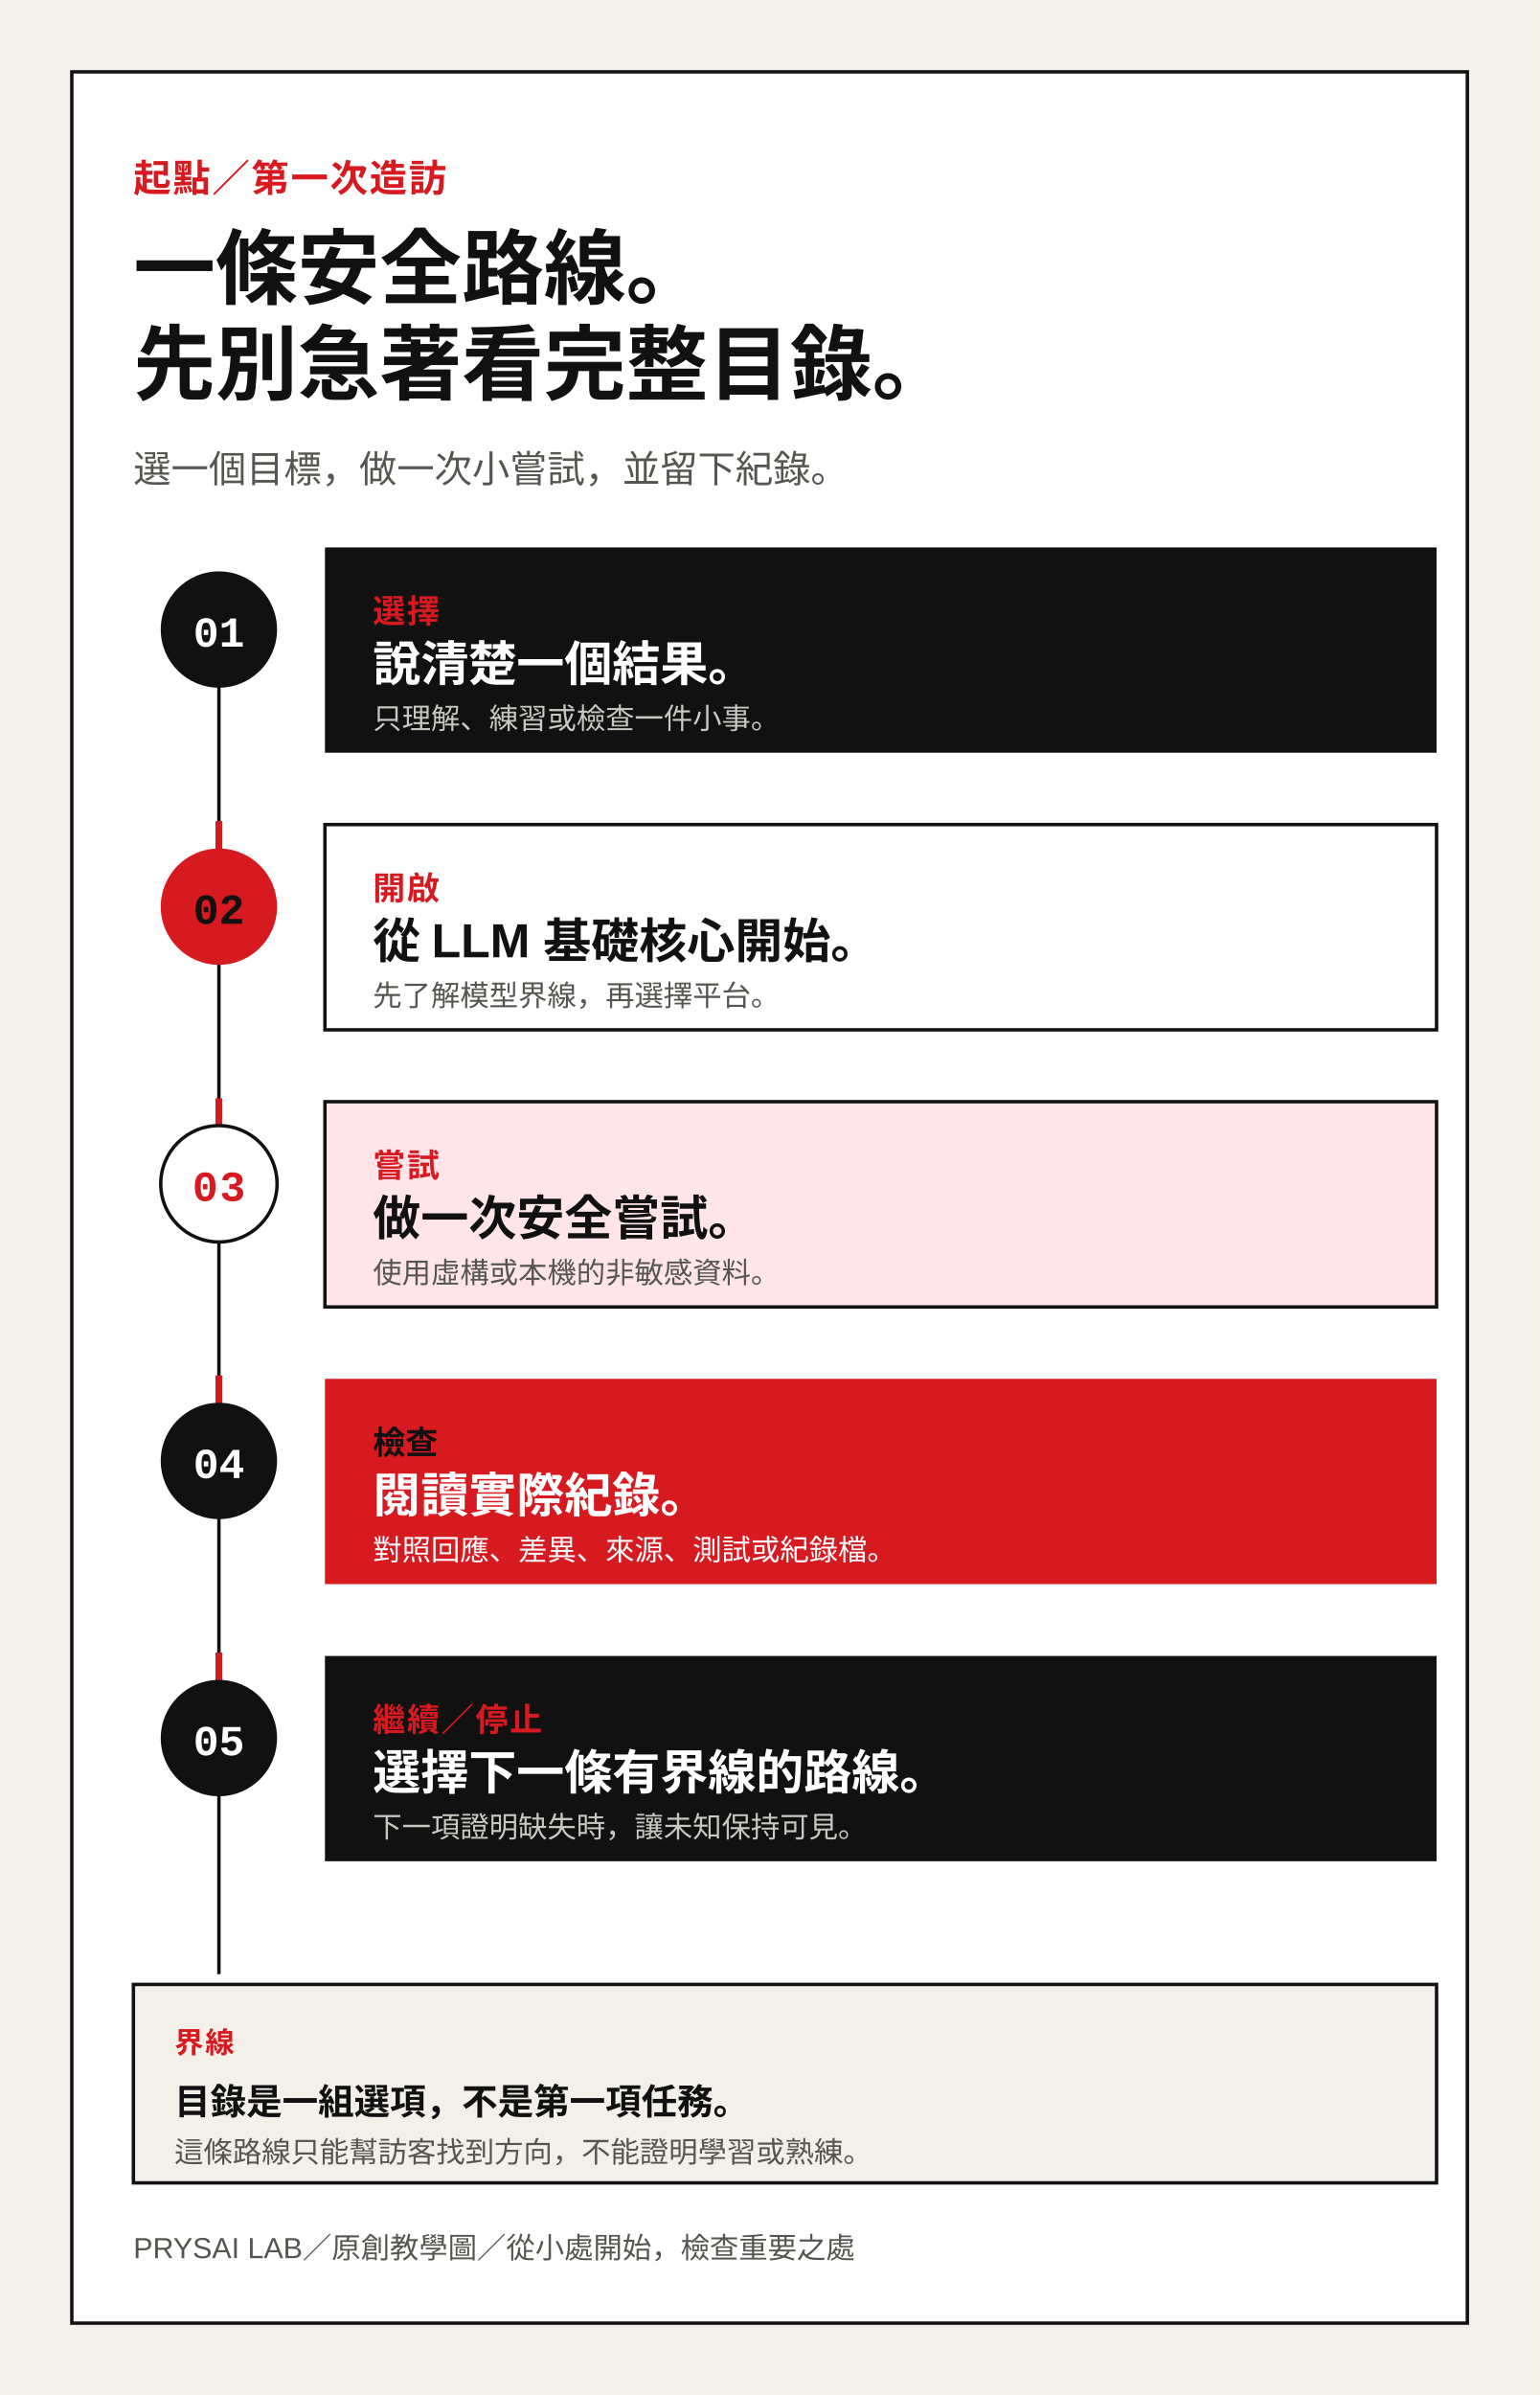
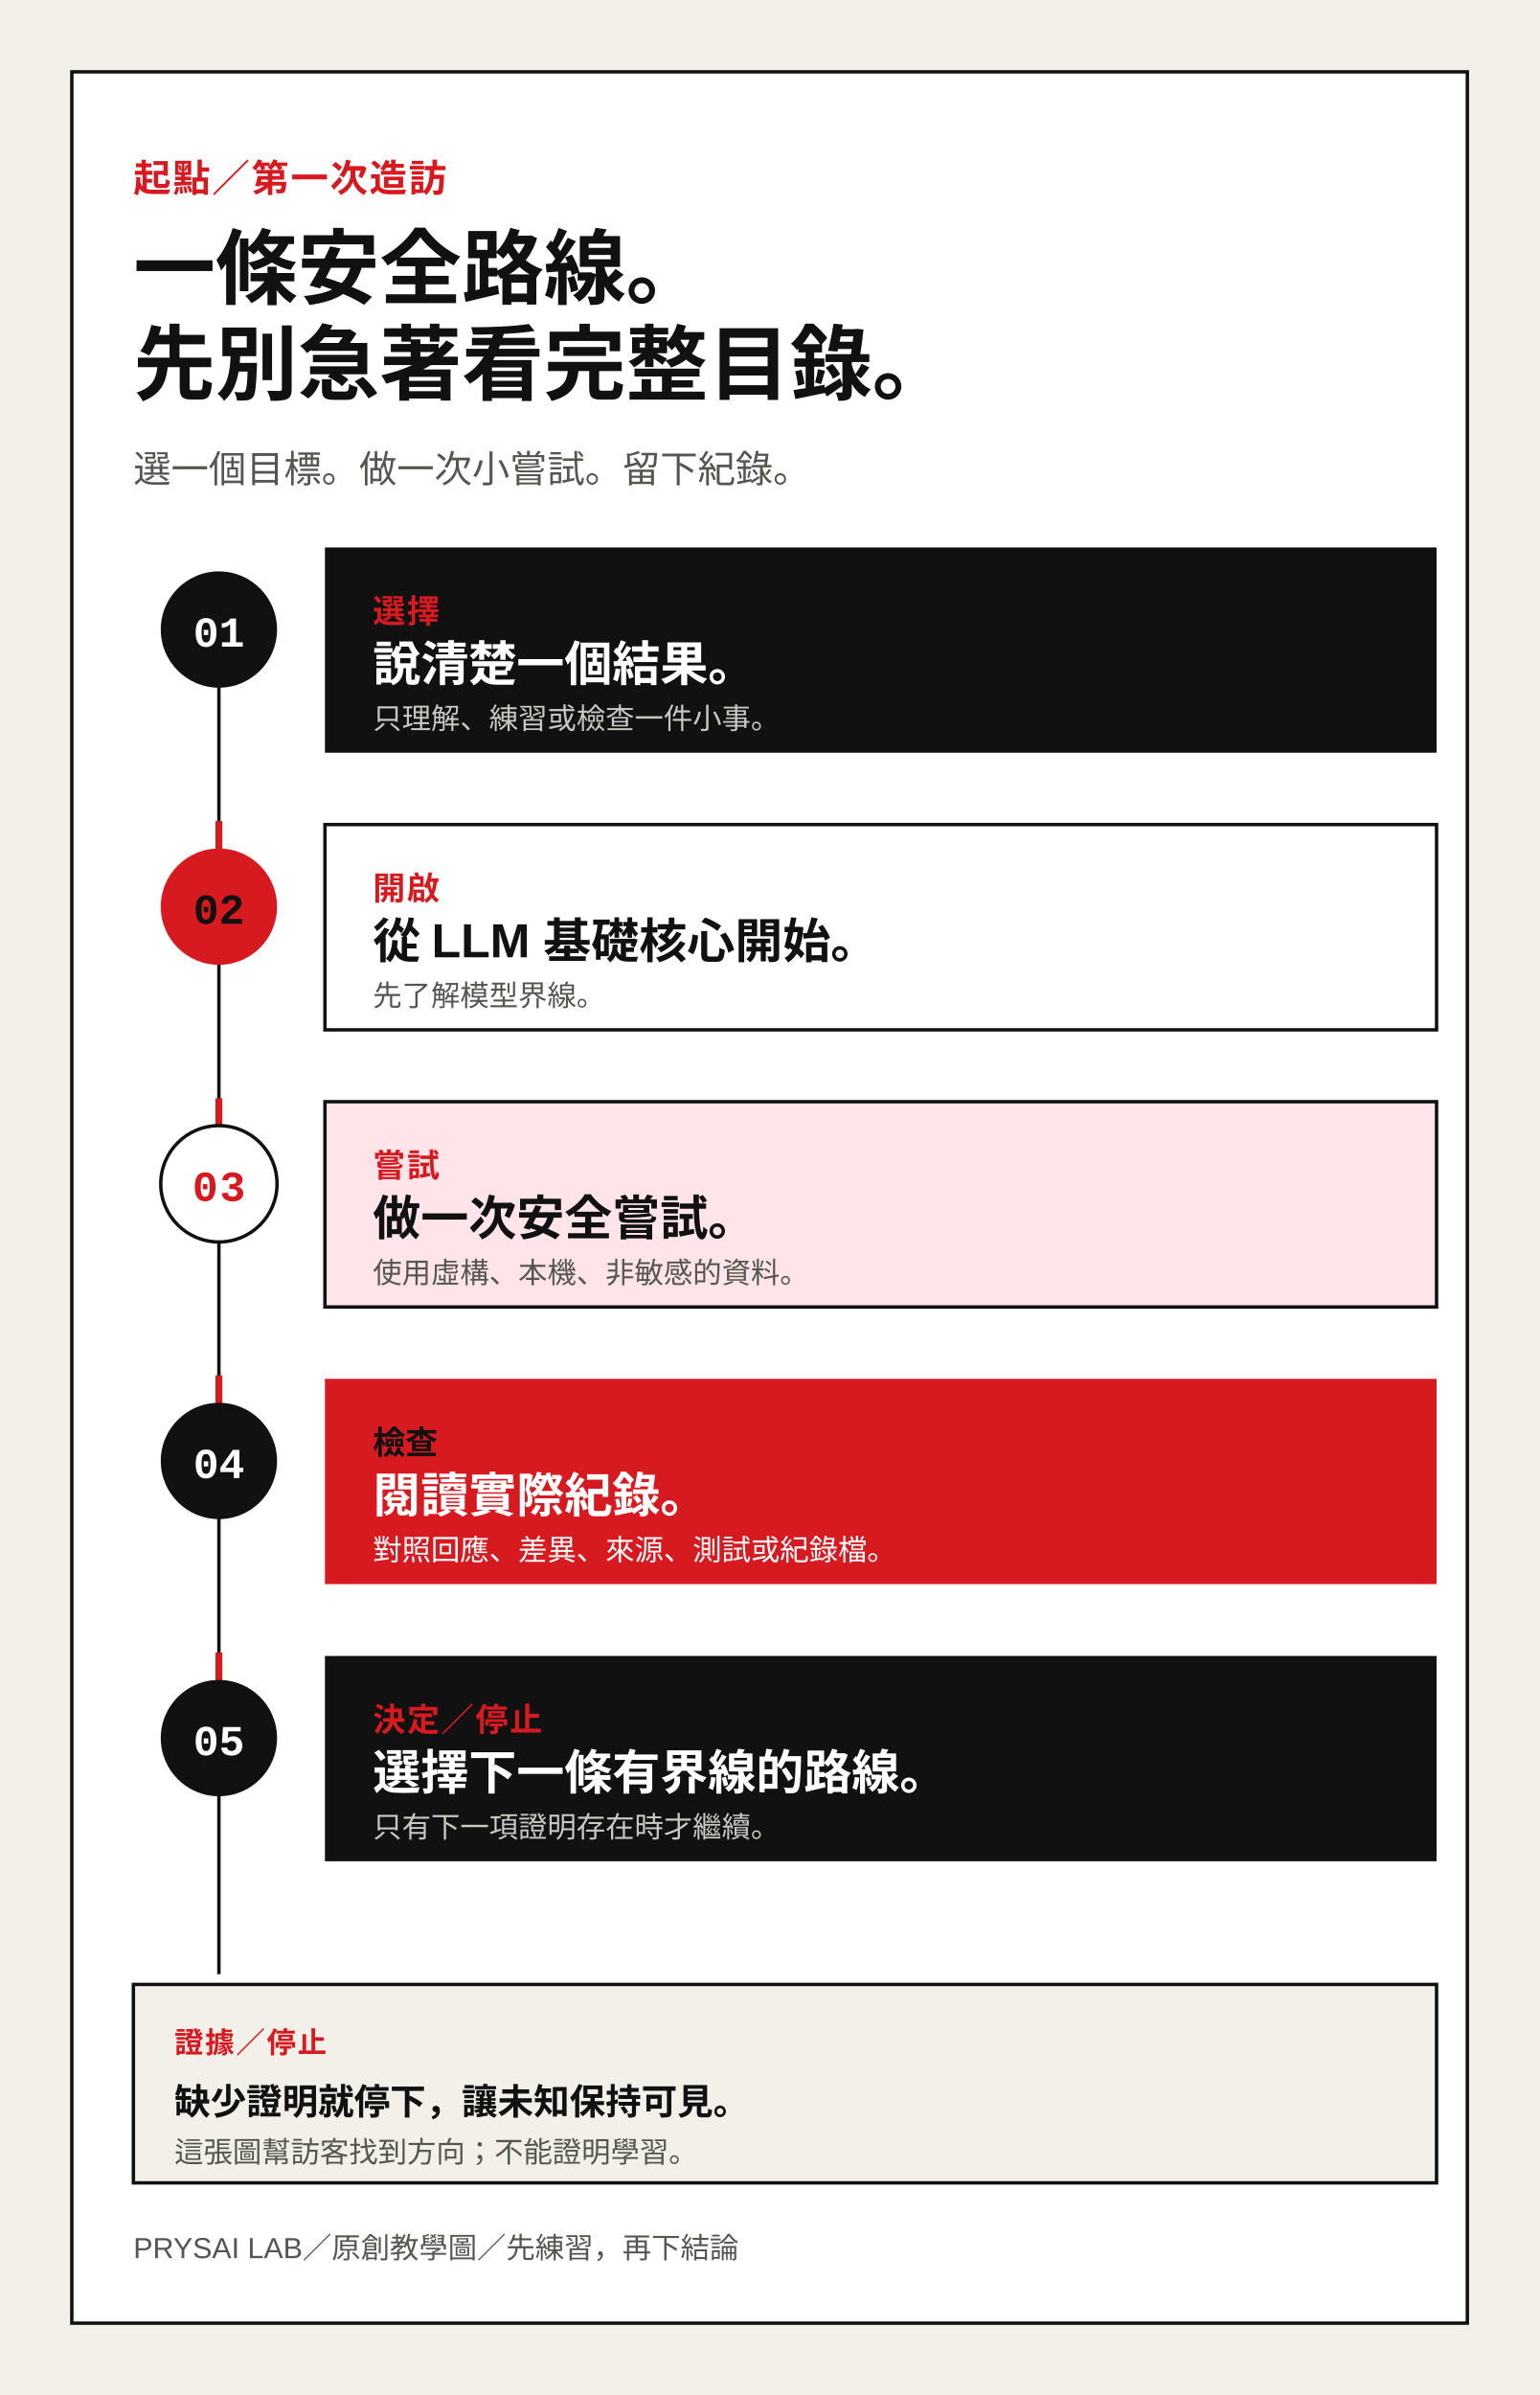
<svg xmlns="http://www.w3.org/2000/svg" viewBox="0 0 900 1400" role="img" aria-labelledby="title desc">
  <defs>
    <marker id="arrow" markerWidth="12" markerHeight="12" refX="8" refY="4" orient="auto">
      <path d="M0 0 8 4 0 8Z" fill="#d71920" />
    </marker>
    <style>
      .ink { fill:#111; font-family:Arial,Helvetica,sans-serif; }
      .mono { fill:#d71920; font-family:Consolas,'Courier New',monospace; font-weight:700; letter-spacing:1px; }
      .muted { fill:#565650; font-family:Arial,Helvetica,sans-serif; }
      .line { stroke:#111; stroke-width:2; fill:none; }
      .redline { stroke:#d71920; stroke-width:4; fill:none; marker-end:url(#arrow); }
    </style>
  </defs>
  <rect width="900" height="1400" fill="#f3f0e9" />
  <rect x="42" y="42" width="816" height="1316" fill="#fff" stroke="#111" stroke-width="2" />
  <text x="78" y="112" class="mono" font-size="22">起點／第一次造訪</text>
  <text x="78" y="174" class="ink" font-size="48" font-weight="900">一條安全路線。</text>
  <text x="78" y="230" class="ink" font-size="48" font-weight="900">先別急著看完整目錄。</text>
-   <text x="78" y="282" class="muted" font-size="22">選一個目標，做一次小嘗試，並留下紀錄。</text>
+   <text x="78" y="282" class="muted" font-size="22">選一個目標。做一次小嘗試。留下紀錄。</text>
  <line x1="128" y1="362" x2="128" y2="1154" class="line" />
  <line x1="128" y1="480" x2="128" y2="538" class="redline" />
  <line x1="128" y1="642" x2="128" y2="700" class="redline" />
  <line x1="128" y1="804" x2="128" y2="862" class="redline" />
  <line x1="128" y1="966" x2="128" y2="1024" class="redline" />
  <g transform="translate(78 320)">
    <circle cx="50" cy="48" r="34" fill="#111" />
    <text x="50" y="58" fill="#fff" font-family="Consolas,'Courier New',monospace" font-size="25" font-weight="700" text-anchor="middle">01</text>
    <rect x="112" width="650" height="120" fill="#111" />
    <text x="140" y="44" class="mono" fill="#fff" font-size="19">選擇</text>
    <text x="140" y="78" fill="#fff" font-size="28" font-weight="900">說清楚一個結果。</text>
    <text x="140" y="106" fill="#c8c8c2" font-size="17">只理解、練習或檢查一件小事。</text>
  </g>
  <g transform="translate(78 482)">
    <circle cx="50" cy="48" r="34" fill="#d71920" />
    <text x="50" y="58" fill="#111" font-family="Consolas,'Courier New',monospace" font-size="25" font-weight="700" text-anchor="middle">02</text>
    <rect x="112" width="650" height="120" fill="#fff" stroke="#111" stroke-width="2" />
    <text x="140" y="44" class="mono" font-size="19">開啟</text>
    <text x="140" y="78" class="ink" font-size="28" font-weight="900">從 LLM 基礎核心開始。</text>
-     <text x="140" y="106" class="muted" font-size="17">先了解模型界線，再選擇平台。</text>
+     <text x="140" y="106" class="muted" font-size="17">先了解模型界線。</text>
  </g>
  <g transform="translate(78 644)">
    <circle cx="50" cy="48" r="34" fill="#fff" stroke="#111" stroke-width="2" />
    <text x="50" y="58" class="mono" font-size="25" text-anchor="middle">03</text>
    <rect x="112" width="650" height="120" fill="#ffe5e9" stroke="#111" stroke-width="2" />
    <text x="140" y="44" class="mono" font-size="19">嘗試</text>
    <text x="140" y="78" class="ink" font-size="28" font-weight="900">做一次安全嘗試。</text>
-     <text x="140" y="106" class="muted" font-size="17">使用虛構或本機的非敏感資料。</text>
+     <text x="140" y="106" class="muted" font-size="17">使用虛構、本機、非敏感的資料。</text>
  </g>
  <g transform="translate(78 806)">
    <circle cx="50" cy="48" r="34" fill="#111" />
    <text x="50" y="58" fill="#fff" font-family="Consolas,'Courier New',monospace" font-size="25" font-weight="700" text-anchor="middle">04</text>
    <rect x="112" width="650" height="120" fill="#d71920" />
    <text x="140" y="44" fill="#111" font-family="Consolas,'Courier New',monospace" font-size="19" font-weight="700">檢查</text>
    <text x="140" y="78" fill="#fff" font-size="28" font-weight="900">閱讀實際紀錄。</text>
    <text x="140" y="106" fill="#fff" font-size="17">對照回應、差異、來源、測試或紀錄檔。</text>
  </g>
  <g transform="translate(78 968)">
    <circle cx="50" cy="48" r="34" fill="#111" />
    <text x="50" y="58" fill="#fff" font-family="Consolas,'Courier New',monospace" font-size="25" font-weight="700" text-anchor="middle">05</text>
    <rect x="112" width="650" height="120" fill="#111" />
-     <text x="140" y="44" class="mono" fill="#fff" font-size="19">繼續／停止</text>
+     <text x="140" y="44" class="mono" fill="#fff" font-size="19">決定／停止</text>
    <text x="140" y="78" fill="#fff" font-size="28" font-weight="900">選擇下一條有界線的路線。</text>
-     <text x="140" y="106" fill="#c8c8c2" font-size="17">下一項證明缺失時，讓未知保持可見。</text>
+     <text x="140" y="106" fill="#c8c8c2" font-size="17">只有下一項證明存在時才繼續。</text>
  </g>
  <rect x="78" y="1160" width="762" height="116" fill="#f3f0e9" stroke="#111" stroke-width="2" />
-   <text x="102" y="1200" class="mono" font-size="17">界線</text>
-   <text x="102" y="1236" class="ink" font-size="21" font-weight="700">目錄是一組選項，不是第一項任務。</text>
-   <text x="102" y="1264" class="muted" font-size="17">這條路線只能幫訪客找到方向，不能證明學習或熟練。</text>
-   <text x="78" y="1320" class="muted" font-size="17">PRYSAI LAB／原創教學圖／從小處開始，檢查重要之處</text>
+   <text x="102" y="1200" class="mono" font-size="17">證據／停止</text>
+   <text x="102" y="1236" class="ink" font-size="21" font-weight="700">缺少證明就停下，讓未知保持可見。</text>
+   <text x="102" y="1264" class="muted" font-size="17">這張圖幫訪客找到方向；不能證明學習。</text>
+   <text x="78" y="1320" class="muted" font-size="17">PRYSAI LAB／原創教學圖／先練習，再下結論</text>
</svg>
